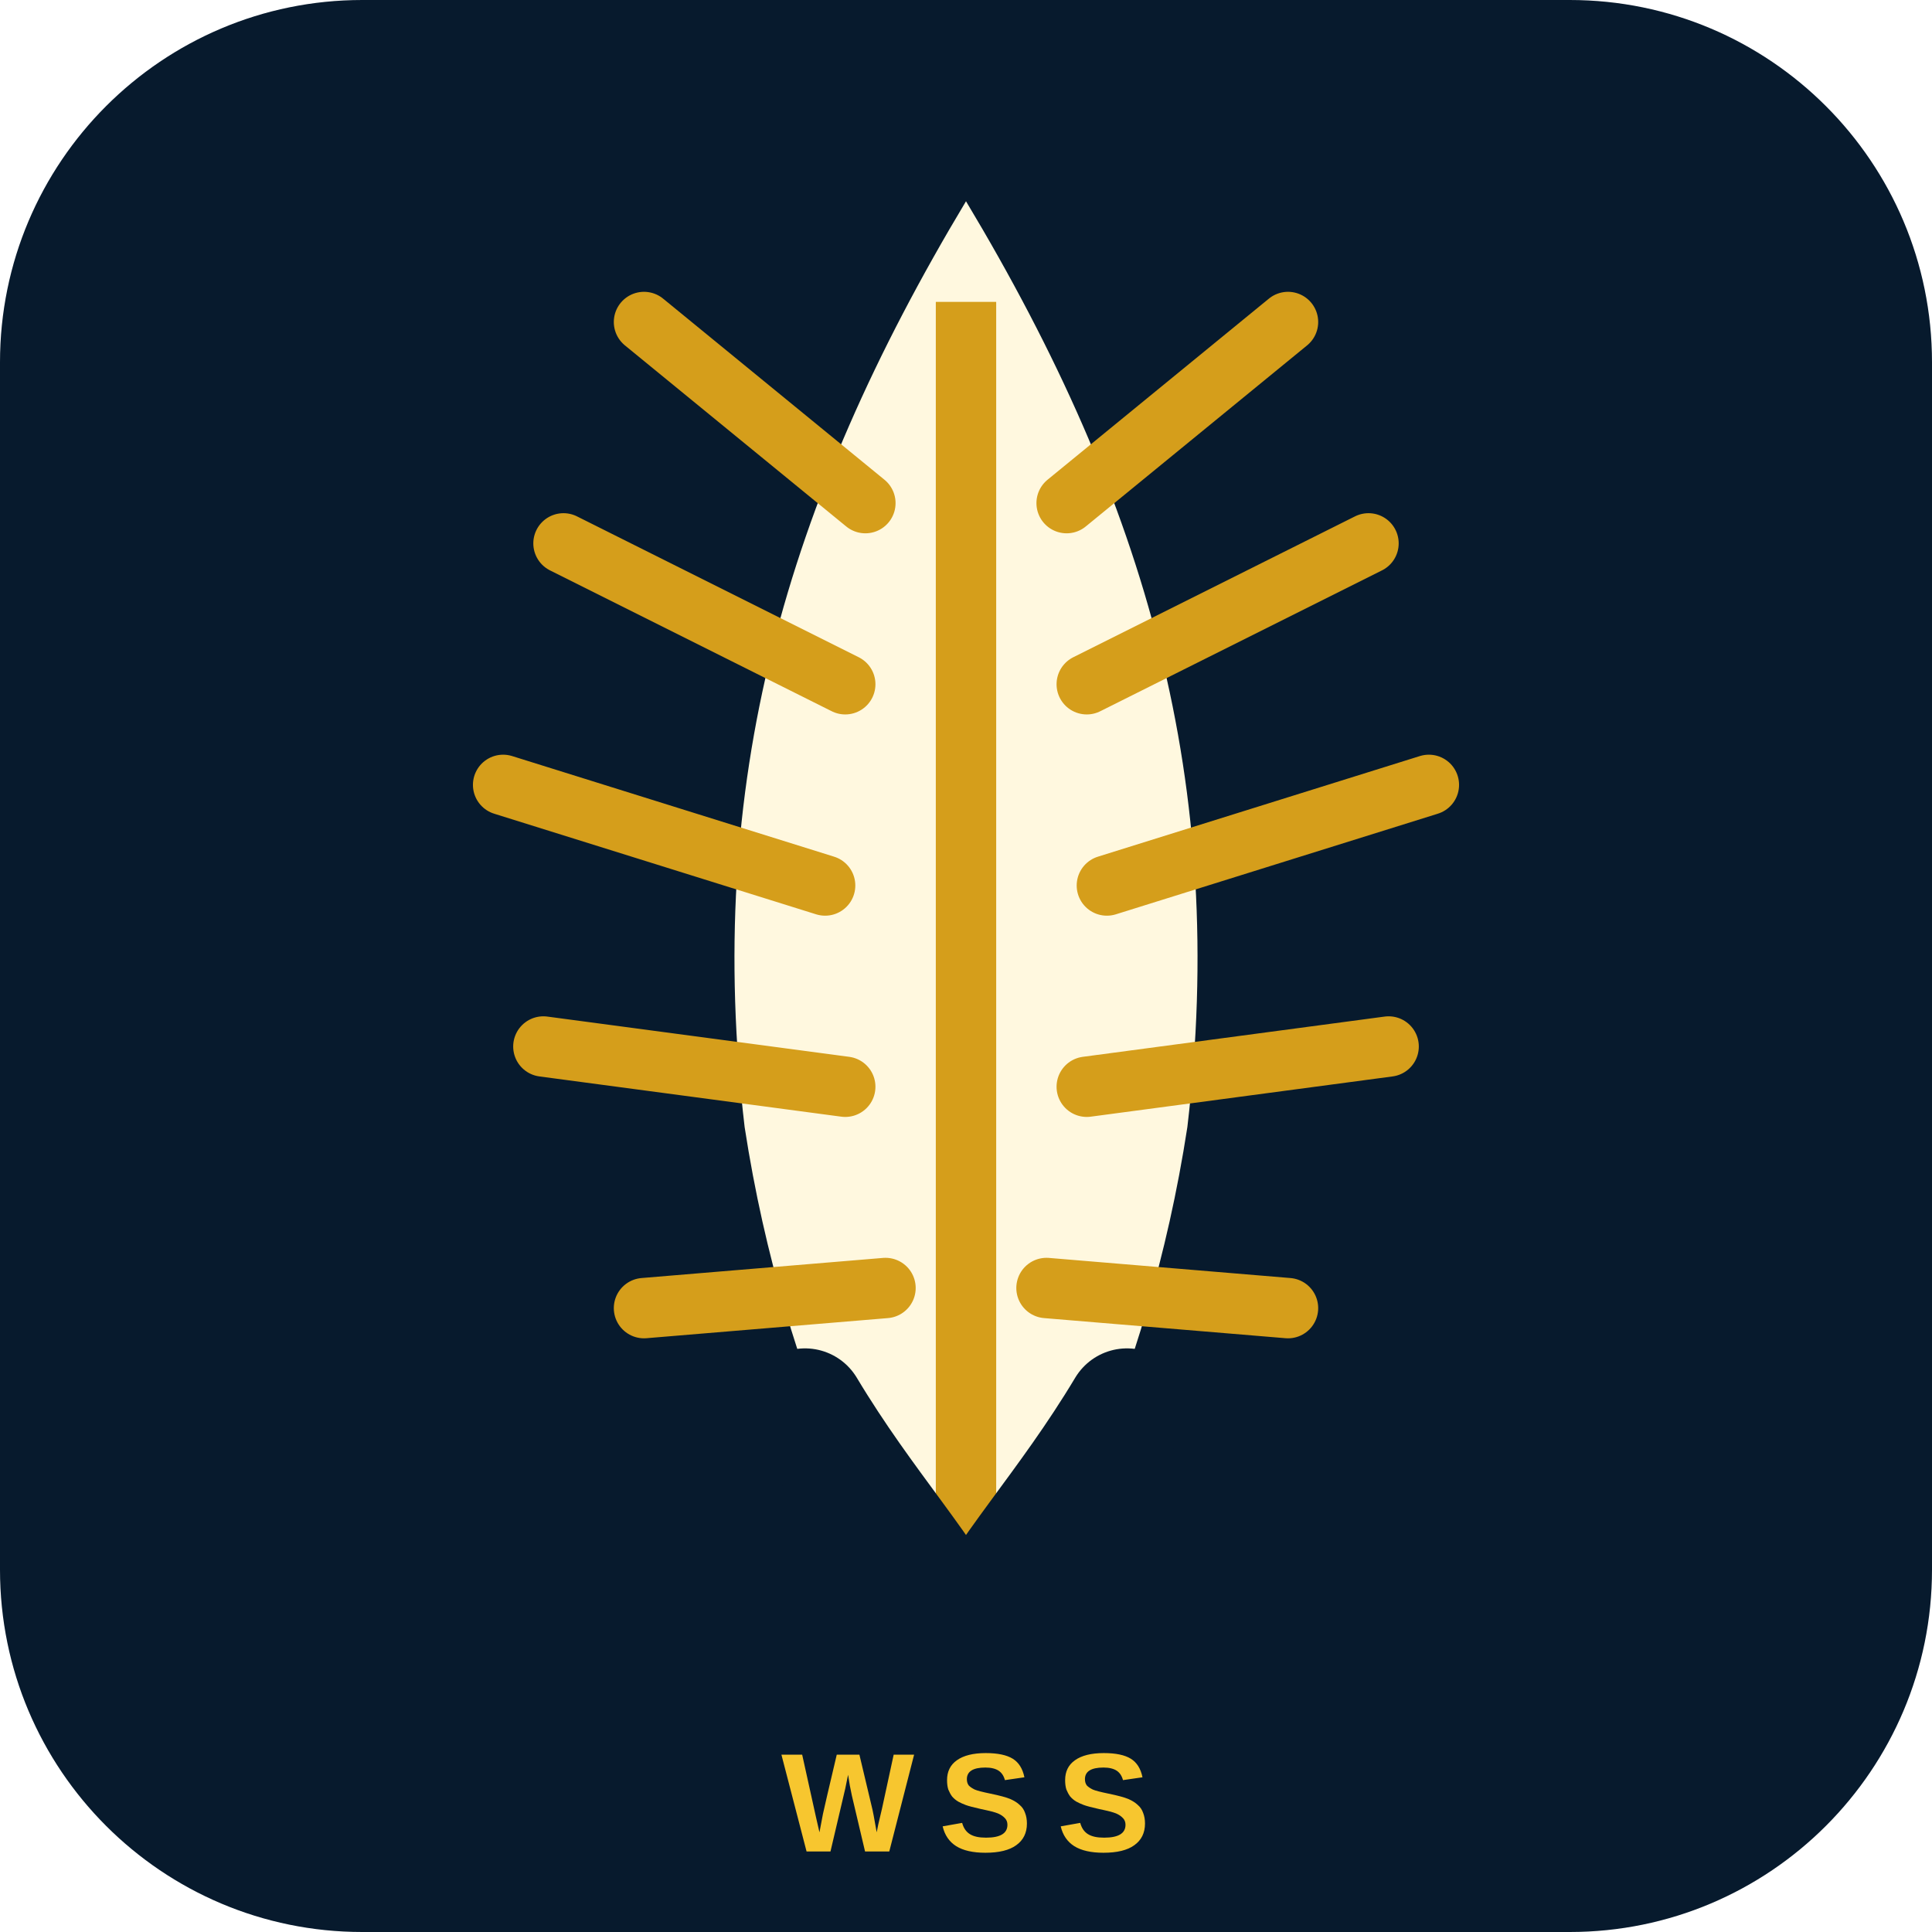
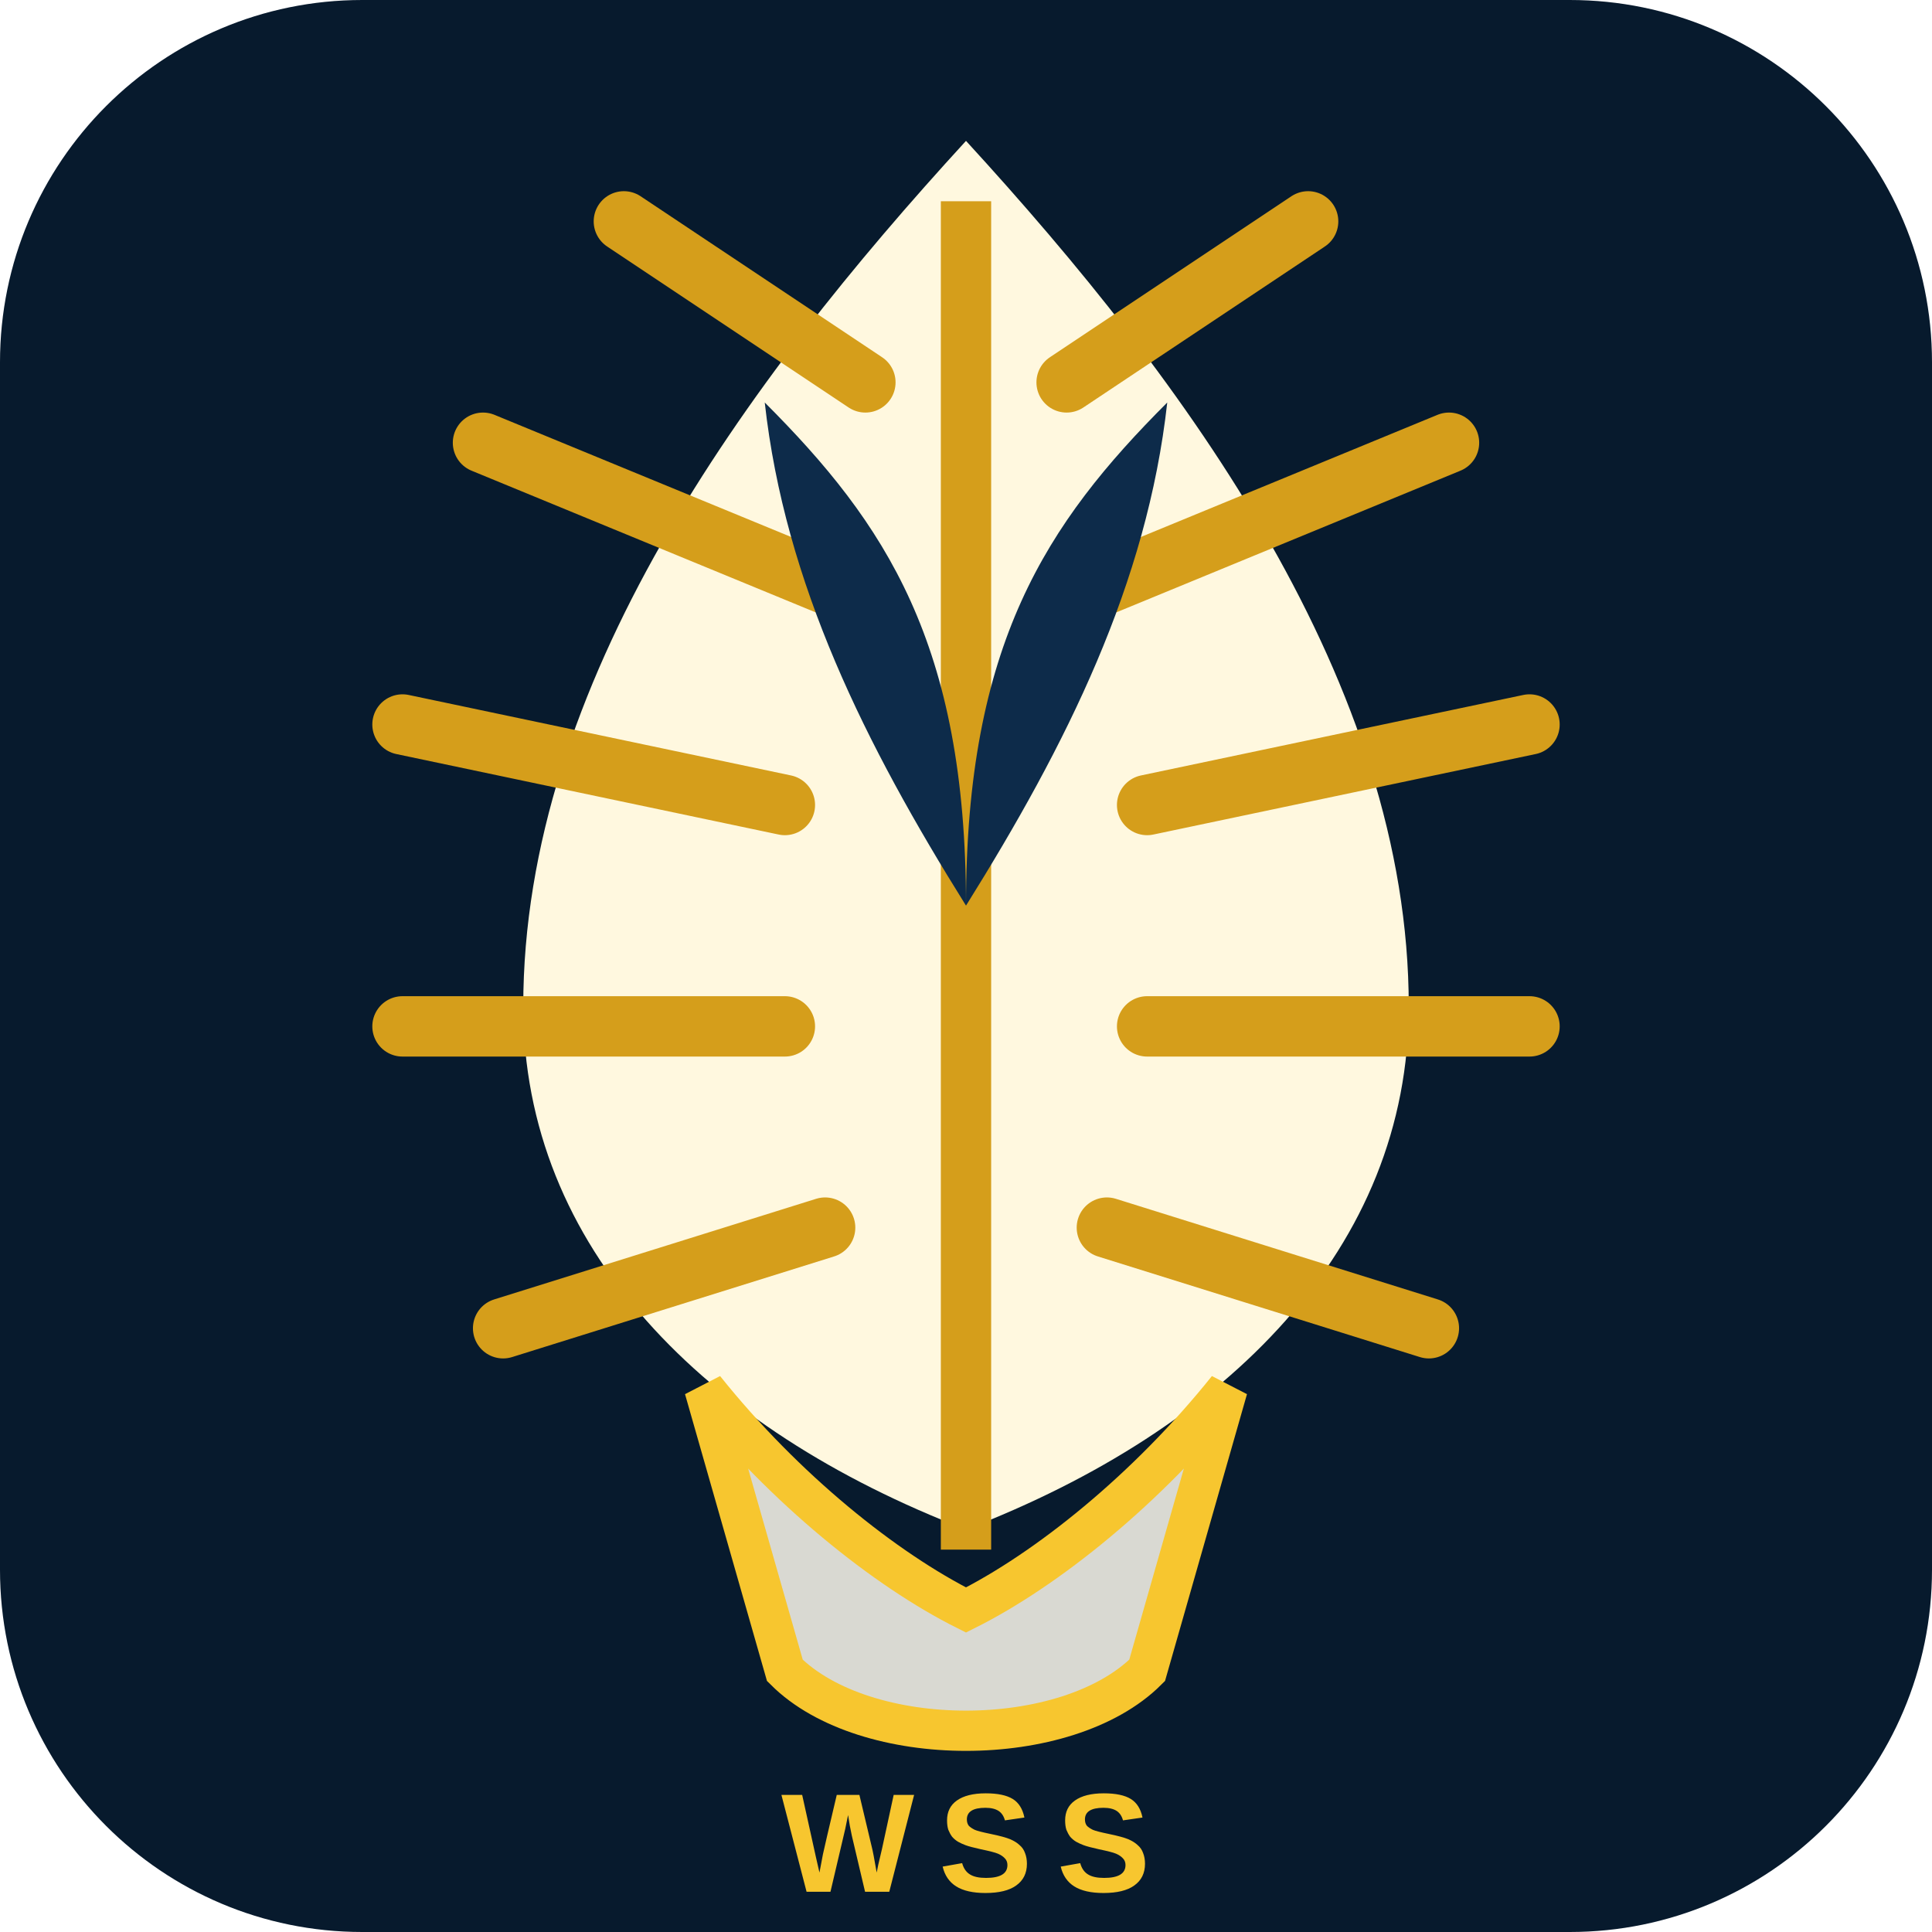
<svg xmlns="http://www.w3.org/2000/svg" width="96" height="96" viewBox="0 0 96 96" fill="none">
  <rect width="96" height="96" rx="18" fill="#071A2D" />
-   <path d="M48 10C39 25 35 39 37 56C39 69 44 78 48 85C52 78 57 69 59 56C61 39 57 25 48 10Z" fill="#FFF8DF" />
-   <path d="M48 15V83" stroke="#D59E1B" stroke-width="3" />
-   <path d="M43 25L32 16M42 34L28 27M41 44L25 39M42 54L27 52M44 64L32 65M53 25L64 16M54 34L68 27M55 44L71 39M54 54L69 52M52 64L64 65" stroke="#D59E1B" stroke-width="3" stroke-linecap="round" />
-   <path d="M40 70C43 75 46 78 48 82C50 78 53 75 56 70" stroke="#071A2D" stroke-width="6" stroke-linecap="round" />
-   <text x="48" y="92" text-anchor="middle" fill="#F7C62F" font-family="Arial, sans-serif" font-size="7" font-weight="700" letter-spacing="1.2">WSS</text>
+   <path d="M48 7C37 19 26 34 26 50C26 62 35 71 48 76C61 71 70 62 70 50C70 34 59 19 48 7Z" fill="#FFF8DF" />
+   <path d="M48 10V77" stroke="#D59E1B" stroke-width="2.5" />
+   <path d="M43 19L31 11M41 29L24 22M39 40L20 36M39 51L20 51M41 61L25 66M53 19L65 11M55 29L72 22M57 40L76 36M57 51L76 51M55 61L71 66" stroke="#D59E1B" stroke-width="3" stroke-linecap="round" />
+   <path d="M48 45C43 37 39 29 38 20C44 26 48 32 48 45Z" fill="#0D2B4A" />
+   <path d="M48 45C53 37 57 29 58 20C52 26 48 32 48 45Z" fill="#0D2B4A" />
+   <path d="M35 69C39 74 44 78 48 80C52 78 57 74 61 69L57 83C53 87 43 87 39 83L35 69Z" fill="#D9D9D2" stroke="#F7C62F" stroke-width="2" />
+   <text x="48" y="94" text-anchor="middle" fill="#F7C62F" font-family="Arial, sans-serif" font-size="7" font-weight="700" letter-spacing="1.2">WSS</text>
</svg>
